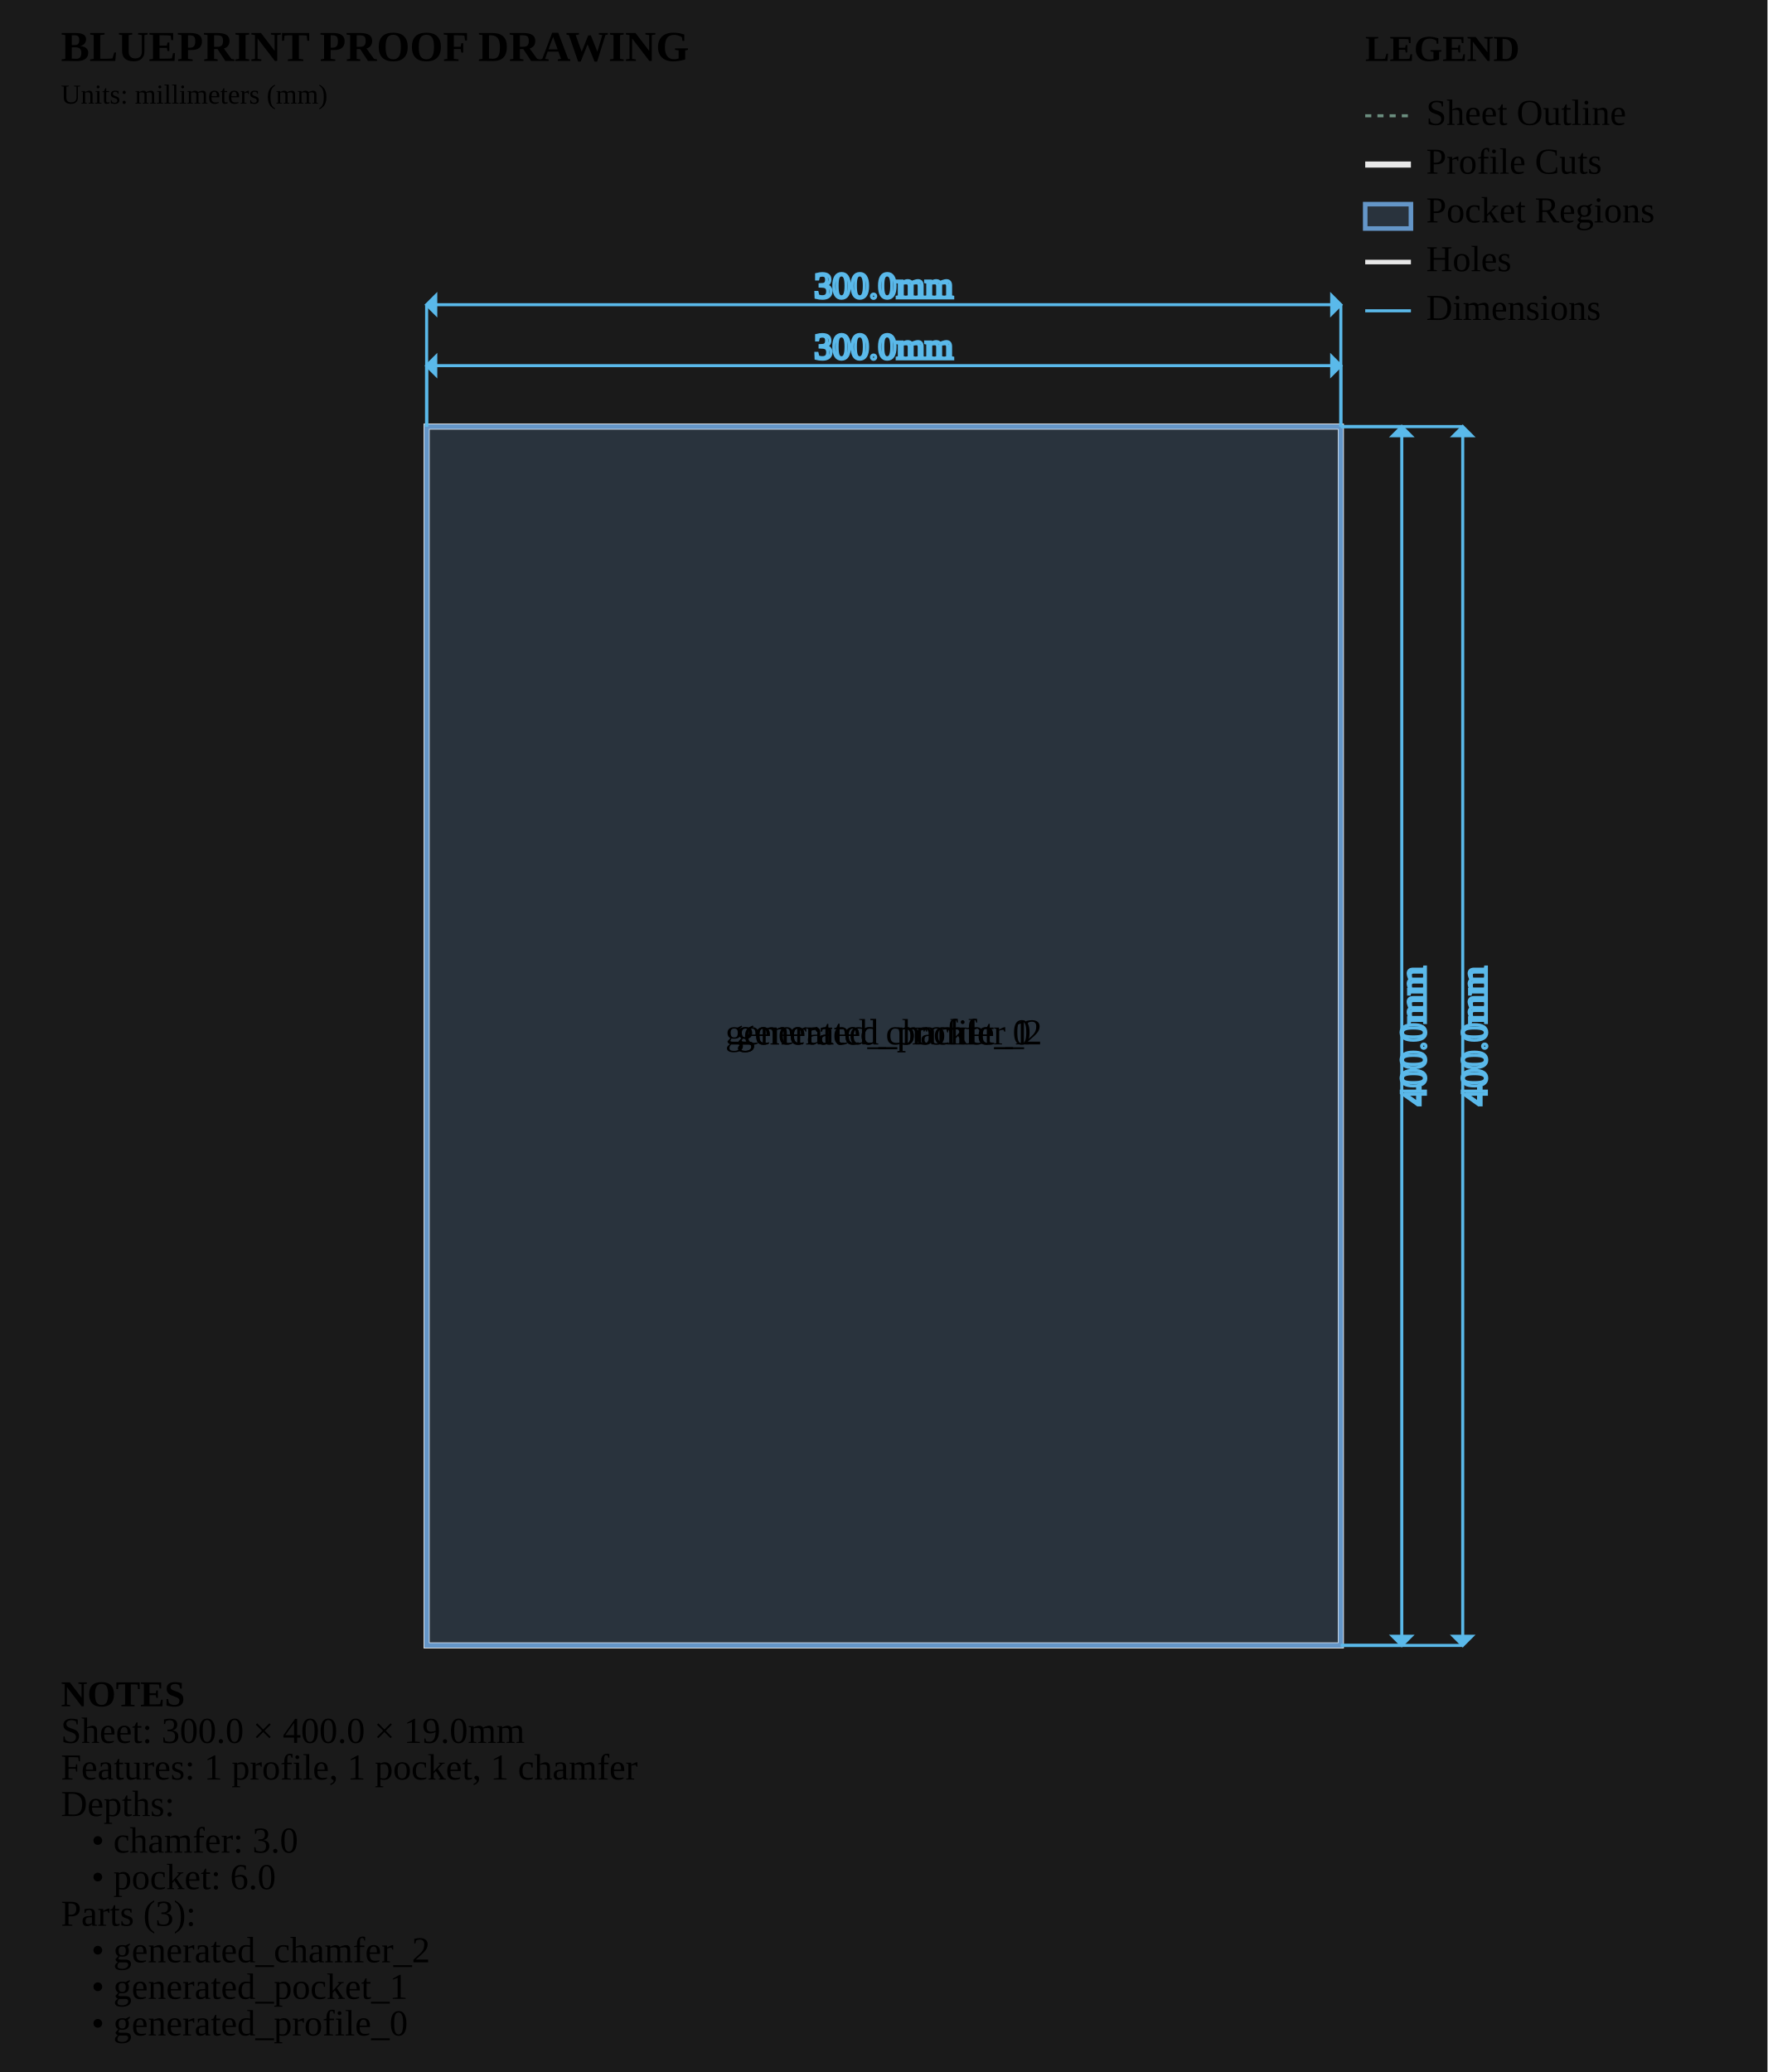
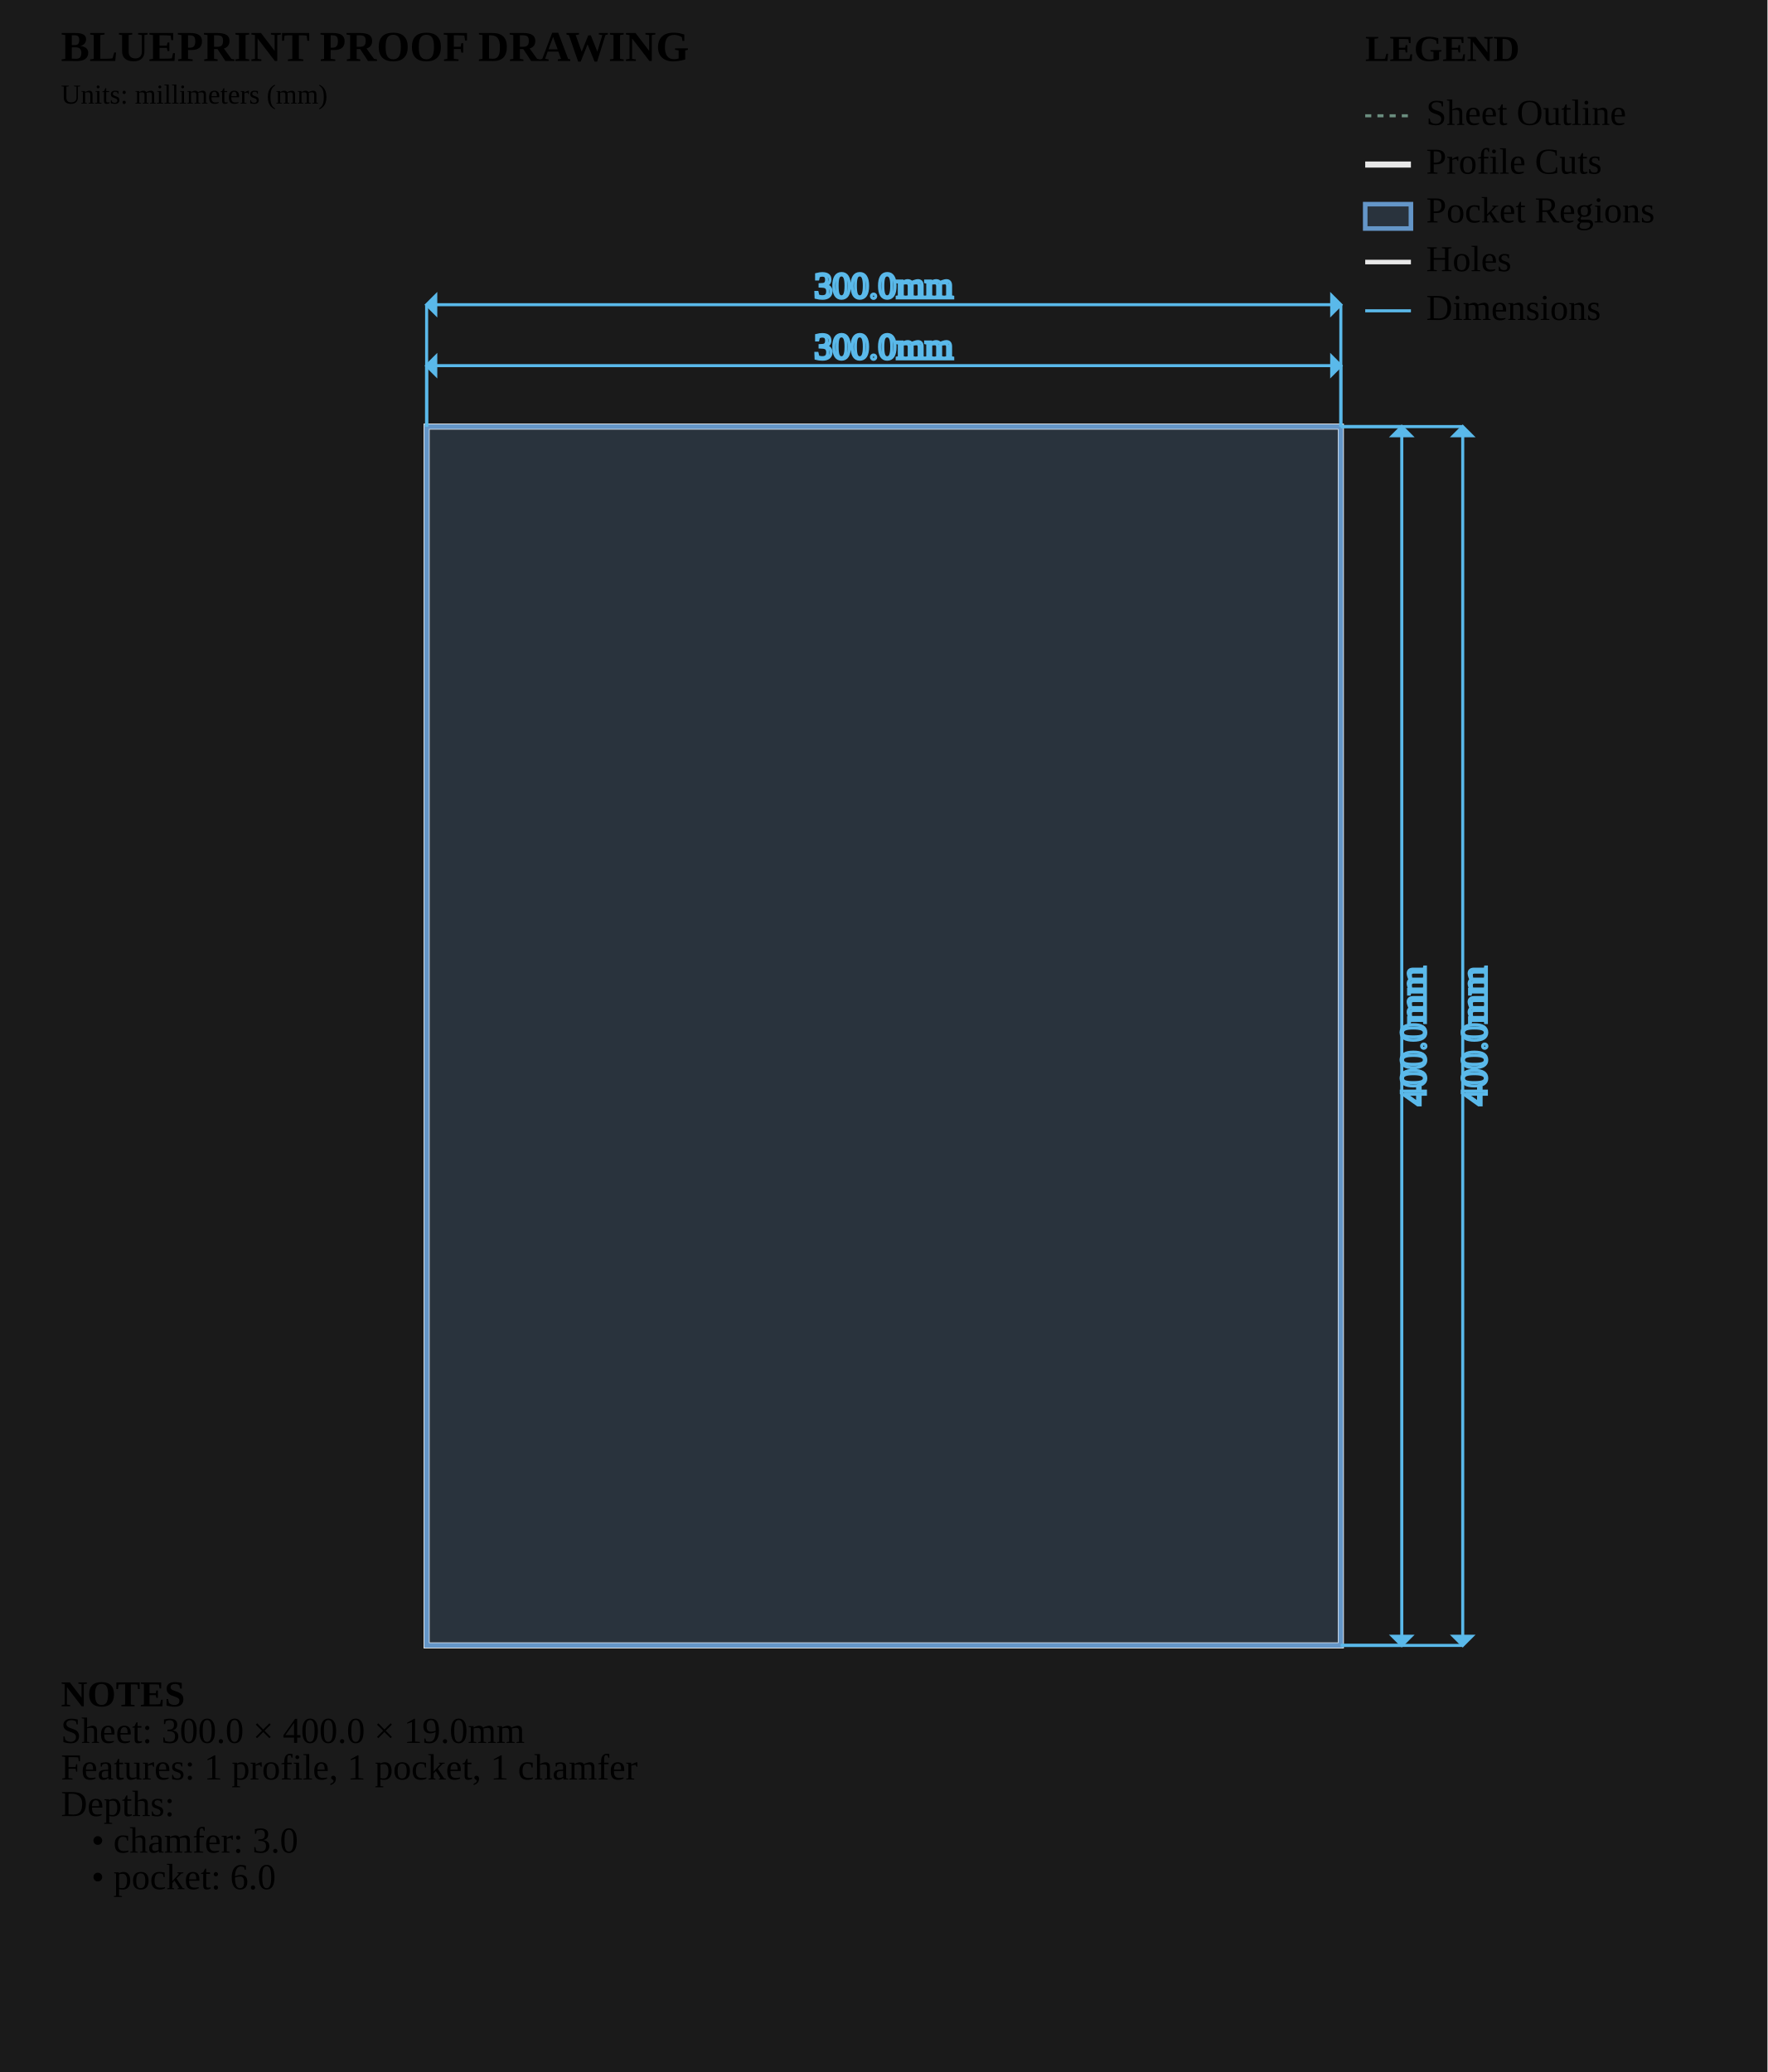
<svg xmlns="http://www.w3.org/2000/svg" viewBox="0 0 580.0 680.0" width="580.0mm" height="680.0mm">
  <style>
        .sheet-outline { stroke: #6b8e7f; stroke-width: 1; fill: none; stroke-dasharray: 2,2; }
        .profile-cuts { stroke: #e8e8e8; stroke-width: 2; fill: none; }
        .pocket-regions { stroke: #6496c8; stroke-width: 1.5; fill: #6496c8; fill-opacity: 0.2; }
        .holes { stroke: #e8e8e8; stroke-width: 1.5; fill: none; }
        .engrave-paths { stroke: #888888; stroke-width: 1; fill: none; stroke-dasharray: 4,4; }
        .construction { stroke: #6b8e7f; stroke-width: 0.5; fill: none; stroke-dasharray: 2,2; }
        .dimensions { stroke: #5ab9ea; stroke-width: 1; fill: none; }
        .dimension-text { fill:
        .gap-dimensions { stroke: #ff9500; stroke-width: 1; fill: none; }
        .gap-text { fill:
        .notes { fill: #cccccc; font-family: monospace; font-size: 10px; }
        .legend { fill: #cccccc; font-family: monospace; font-size: 10px; }
        .part-label { fill: #ffcc00; font-family: monospace; font-size: 8px; font-weight: bold; }
    </style>
  <rect x="0" y="0" width="580.0" height="680.0" fill="#1a1a1a" />
  <g id="SHEET_OUTLINE" class="sheet-outline">
    <rect x="140" y="140" width="300.0" height="400.0" />
  </g>
  <g id="PROFILE_CUTS" class="profile-cuts">
    <rect x="140.0" y="140.0" width="300.0" height="400.0" />
  </g>
  <g id="POCKET_REGIONS" class="pocket-regions">
    <rect x="140.0" y="140.0" width="300.0" height="400.0" />
  </g>
  <g id="ENGRAVE_PATHS" class="engrave-paths" />
  <g id="HOLES" class="holes" />
-   <g id="LABELS" class="labels">
-     <text x="290.0" y="340.0" class="part-label" text-anchor="middle" dominant-baseline="middle">generated_profile_0</text>
-     <text x="290.0" y="340.0" class="part-label" text-anchor="middle" dominant-baseline="middle">generated_pocket_1</text>
-     <text x="290.0" y="340.0" class="part-label" text-anchor="middle" dominant-baseline="middle">generated_chamfer_2</text>
-   </g>
+   <g id="LABELS" class="labels" />
  <g id="CONSTRUCTION" class="construction" />
  <g id="DIMENSIONS" class="dimensions">
    <line x1="140.0" y1="140.0" x2="140.0" y2="120.0" stroke="#5ab9ea" stroke-width="1" />
    <line x1="440.0" y1="140.0" x2="440.0" y2="120.0" stroke="#5ab9ea" stroke-width="1" />
    <line x1="140.0" y1="120.0" x2="440.0" y2="120.0" stroke="#5ab9ea" stroke-width="1" />
    <polygon points="140.0,120.0 143.0,117.0 143.0,123.0" fill="#5ab9ea" />
    <polygon points="440.0,120.0 437.0,117.0 437.0,123.0" fill="#5ab9ea" />
    <text x="290.0" y="115.0" class="dimension-text" text-anchor="middle" dominant-baseline="middle">300.0mm</text>
    <line x1="440.0" y1="140.0" x2="460.0" y2="140.0" stroke="#5ab9ea" stroke-width="1" />
    <line x1="440.0" y1="540.0" x2="460.0" y2="540.0" stroke="#5ab9ea" stroke-width="1" />
    <line x1="460.0" y1="140.0" x2="460.0" y2="540.0" stroke="#5ab9ea" stroke-width="1" />
    <polygon points="460.0,140.0 457.0,143.0 463.0,143.0" fill="#5ab9ea" />
    <polygon points="460.0,540.0 457.0,537.0 463.0,537.0" fill="#5ab9ea" />
    <text x="465.0" y="340.0" class="dimension-text" text-anchor="middle" dominant-baseline="middle" transform="rotate(-90 465.0 340.0)">400.0mm</text>
    <line x1="140.0" y1="140.0" x2="140.0" y2="100.0" stroke="#5ab9ea" stroke-width="1" />
    <line x1="440.0" y1="140.0" x2="440.0" y2="100.0" stroke="#5ab9ea" stroke-width="1" />
    <line x1="140.0" y1="100.0" x2="440.0" y2="100.0" stroke="#5ab9ea" stroke-width="1" />
    <polygon points="140.0,100.0 143.0,97.0 143.0,103.0" fill="#5ab9ea" />
    <polygon points="440.0,100.0 437.0,97.0 437.0,103.0" fill="#5ab9ea" />
    <text x="290.0" y="95.0" class="dimension-text" text-anchor="middle" dominant-baseline="middle">300.0mm</text>
    <line x1="440.0" y1="140.0" x2="480.0" y2="140.0" stroke="#5ab9ea" stroke-width="1" />
    <line x1="440.0" y1="540.0" x2="480.0" y2="540.0" stroke="#5ab9ea" stroke-width="1" />
    <line x1="480.0" y1="140.0" x2="480.0" y2="540.0" stroke="#5ab9ea" stroke-width="1" />
    <polygon points="480.0,140.0 477.0,143.0 483.0,143.0" fill="#5ab9ea" />
    <polygon points="480.0,540.0 477.0,537.0 483.0,537.0" fill="#5ab9ea" />
    <text x="485.0" y="340.0" class="dimension-text" text-anchor="middle" dominant-baseline="middle" transform="rotate(-90 485.0 340.0)">400.0mm</text>
  </g>
  <g id="NOTES" class="notes">
    <text x="20" y="560.0" class="notes" font-weight="bold">NOTES</text>
    <text x="20" y="572.0" class="notes">Sheet: 300.0 × 400.0 × 19.0mm</text>
    <text x="20" y="584.0" class="notes">Features: 1 profile, 1 pocket, 1 chamfer</text>
    <text x="20" y="596.0" class="notes">Depths:</text>
    <text x="30" y="608.0" class="notes">• chamfer: 3.0</text>
    <text x="30" y="620.0" class="notes">• pocket: 6.0</text>
-     <text x="20" y="632.0" class="notes">Parts (3):</text>
-     <text x="30" y="644.0" class="notes">• generated_chamfer_2</text>
-     <text x="30" y="656.0" class="notes">• generated_pocket_1</text>
-     <text x="30" y="668.0" class="notes">• generated_profile_0</text>
  </g>
  <g id="TITLE_BLOCK" class="title-block">
    <text x="20" y="20" class="notes" font-weight="bold" font-size="14px">BLUEPRINT PROOF DRAWING</text>
    <text x="20" y="34" class="notes" font-size="9px">Units: millimeters (mm)</text>
  </g>
  <g id="LEGEND" class="legend">
    <text x="448.0" y="20" class="legend" font-weight="bold">LEGEND</text>
    <line x1="448.0" y1="38" x2="463.0" y2="38" stroke="#6b8e7f" stroke-width="1" stroke-dasharray="2,2" />
    <text x="468.0" y="41" class="legend">Sheet Outline</text>
    <line x1="448.0" y1="54" x2="463.0" y2="54" stroke="#e8e8e8" stroke-width="2" />
    <text x="468.0" y="57" class="legend">Profile Cuts</text>
    <rect x="448.0" y="67" width="15.0" height="8" stroke="#6496c8" stroke-width="1.5" fill="#6496c8" fill-opacity="0.2" />
    <text x="468.0" y="73" class="legend">Pocket Regions</text>
    <line x1="448.0" y1="86" x2="463.0" y2="86" stroke="#e8e8e8" stroke-width="1.5" />
    <text x="468.0" y="89" class="legend">Holes</text>
    <line x1="448.0" y1="102" x2="463.0" y2="102" stroke="#5ab9ea" stroke-width="1" />
    <text x="468.0" y="105" class="legend">Dimensions</text>
  </g>
</svg>
